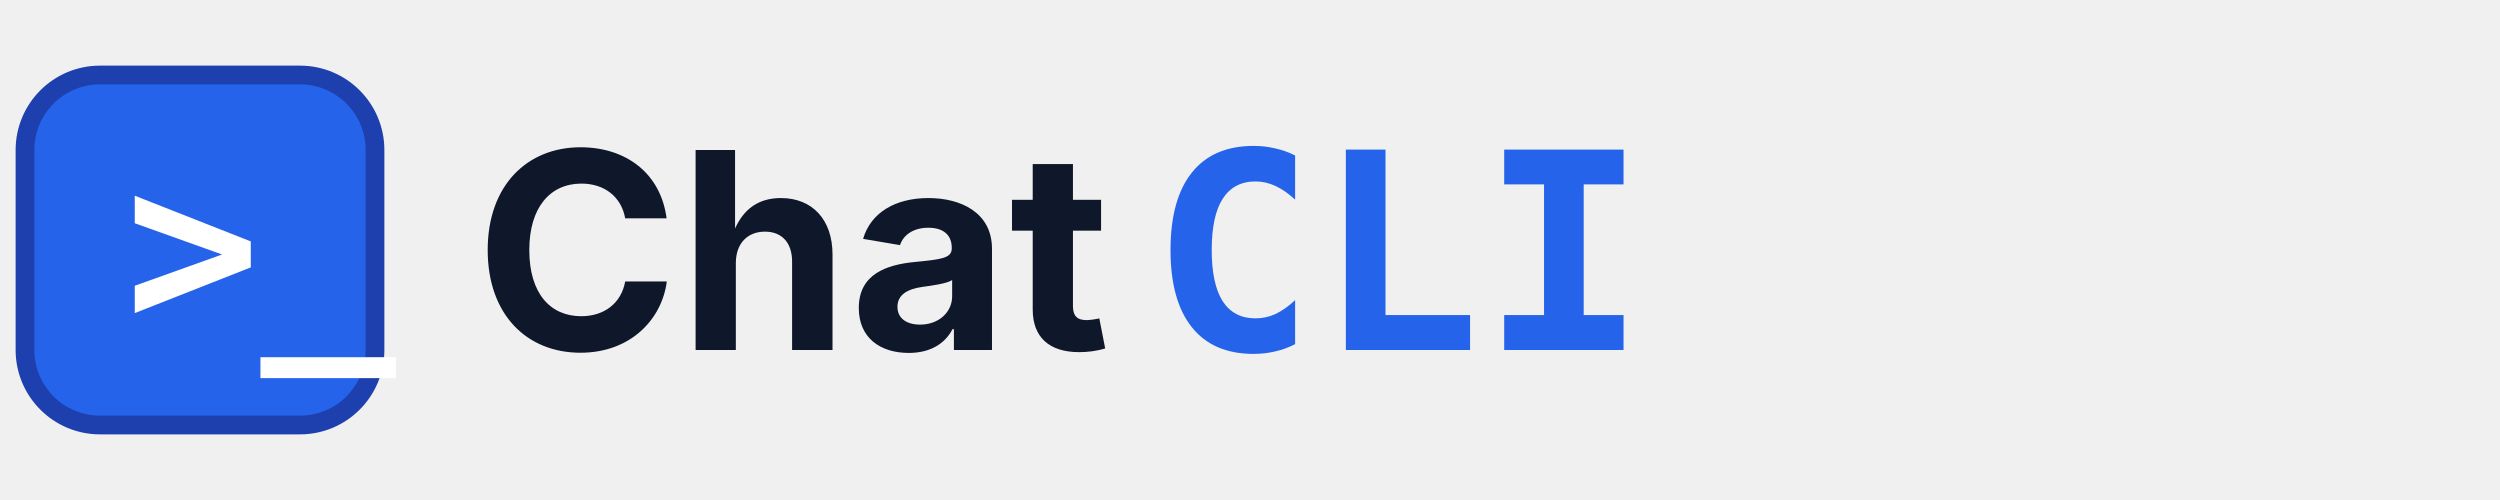
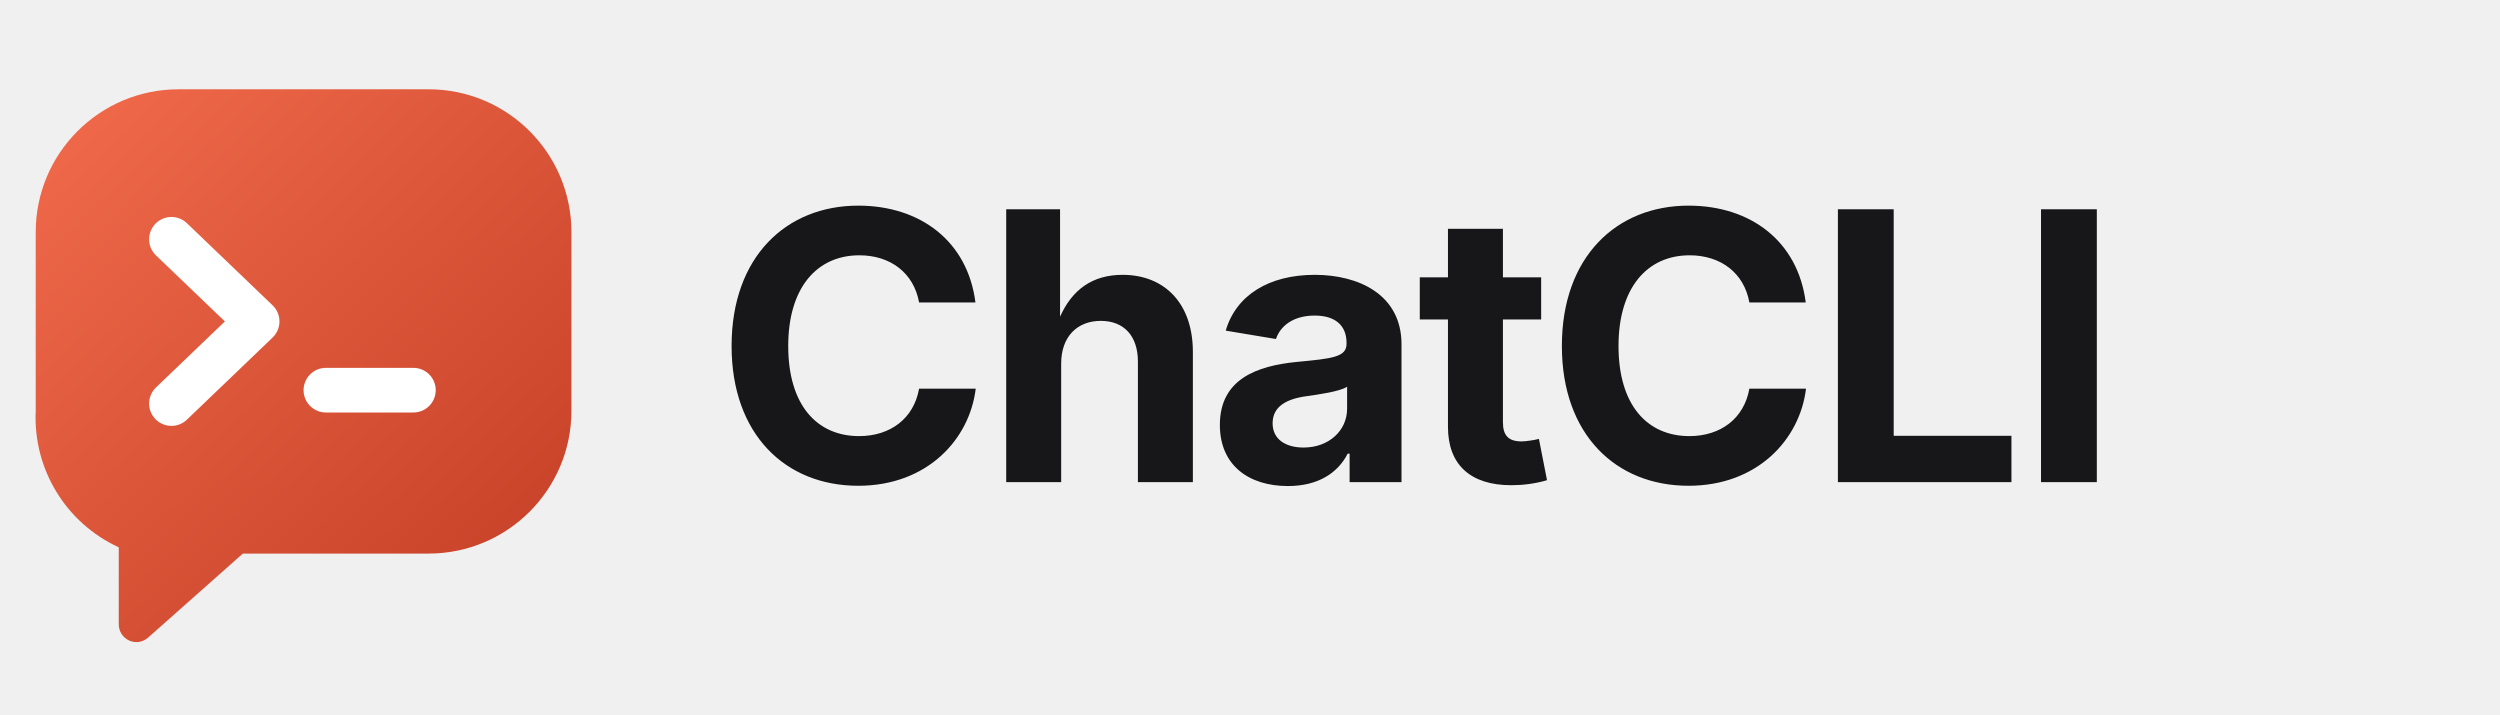
- <svg xmlns="http://www.w3.org/2000/svg" viewBox="0 0 200 40" fill="none">
-   <rect x="2" y="6" width="28" height="28" rx="6" fill="#2563EB" stroke="#1E40AF" stroke-width="1.5" />
-   <text x="10" y="26" font-family="monospace" font-size="18" font-weight="bold" fill="#FFFFFF">&gt;_</text>
-   <text x="38" y="28" font-family="system-ui, -apple-system, sans-serif" font-size="22" font-weight="700" fill="#0F172A">Chat</text>
-   <text x="92" y="28" font-family="monospace" font-size="22" font-weight="700" fill="#2563EB">CLI</text>
+ <svg xmlns="http://www.w3.org/2000/svg" viewBox="0 0 140 40" fill="none">
+   <defs>
+     <linearGradient id="cc-g" x1="2" y1="5" x2="32" y2="36" gradientUnits="userSpaceOnUse">
+       <stop stop-color="#F26B4C" />
+       <stop offset="1" stop-color="#C23D24" />
+     </linearGradient>
+   </defs>
+   <path d="M10 5h14a8 8 0 0 1 8 8v10a8 8 0 0 1-8 8H13.6l-5.3 4.7c-.65.58-1.65.12-1.65-.75v-4.3A8 8 0 0 1 2 23V13a8 8 0 0 1 8-8z" fill="url(#cc-g)" />
+   <path d="M9.6 13.4 14.4 18l-4.8 4.6" stroke="#FFFFFF" stroke-width="2.5" stroke-linecap="round" stroke-linejoin="round" />
+   <rect x="17" y="20.6" width="7.4" height="2.5" rx="1.25" fill="#FFFFFF" />
+   <text x="40" y="27" font-family="Geist, 'SF Pro Display', Inter, system-ui, -apple-system, 'Segoe UI', sans-serif" font-size="21" font-weight="650" letter-spacing="-0.5" fill="#17171A">ChatCLI</text>
</svg>
